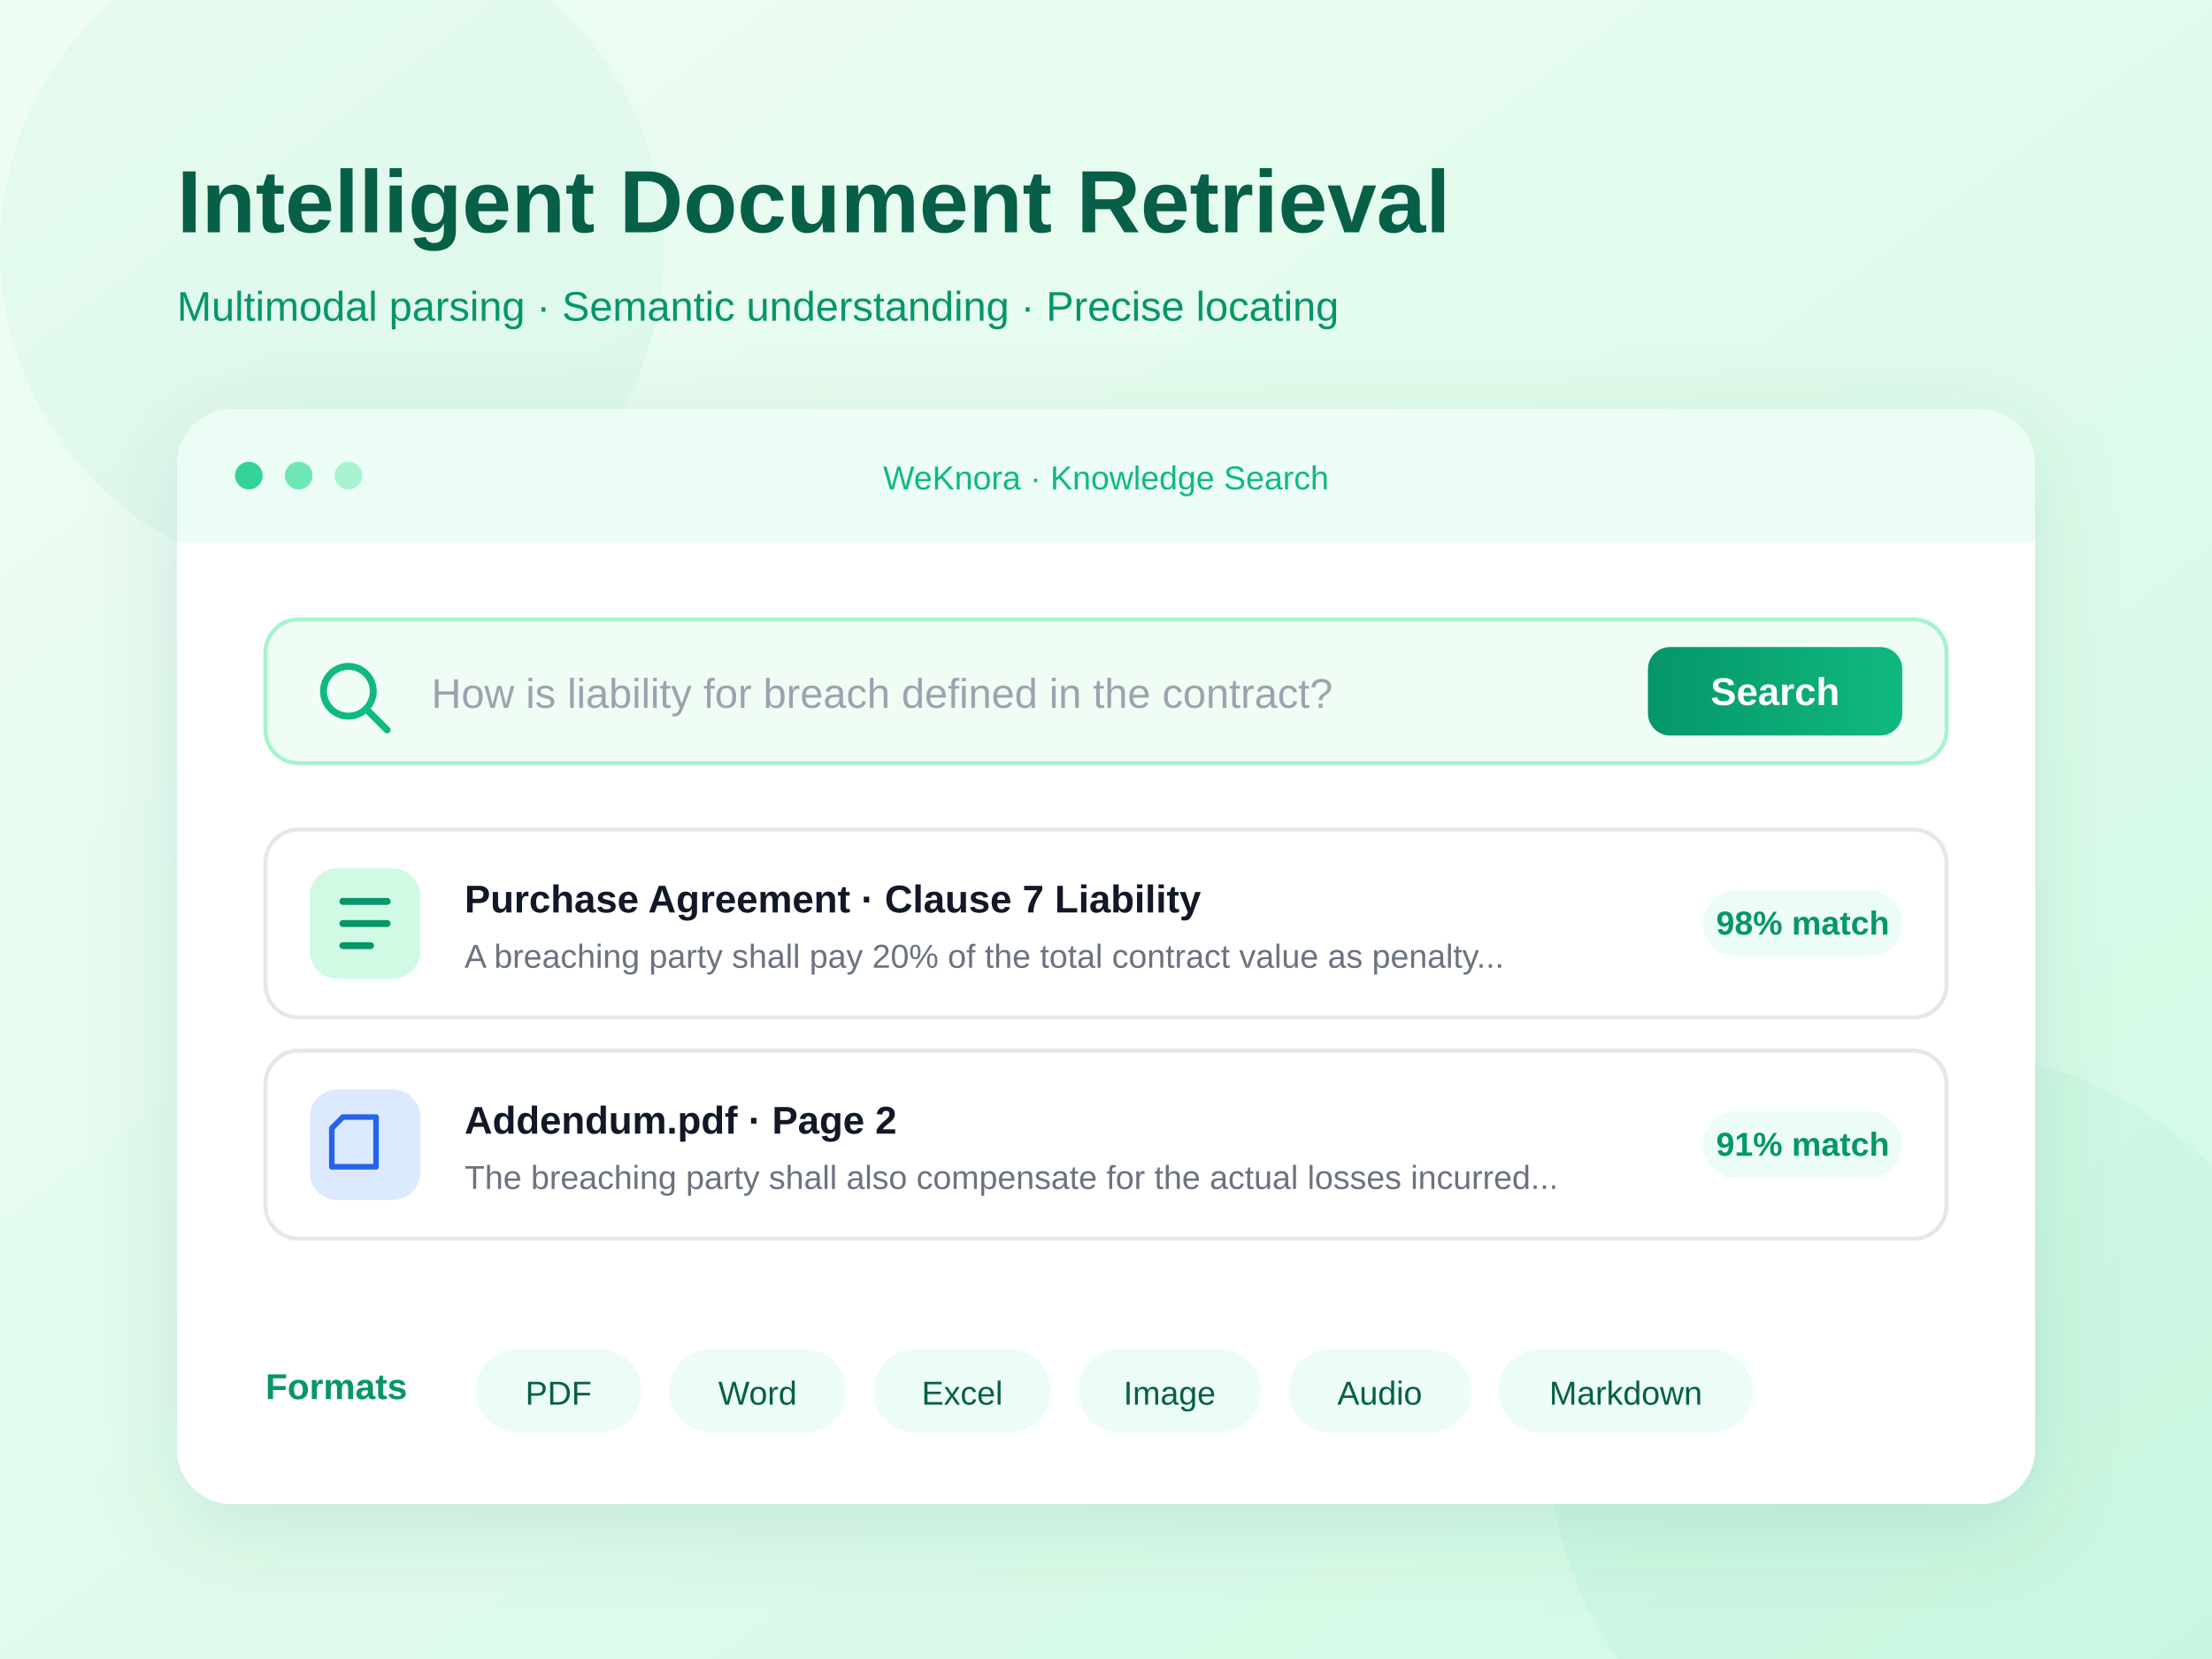
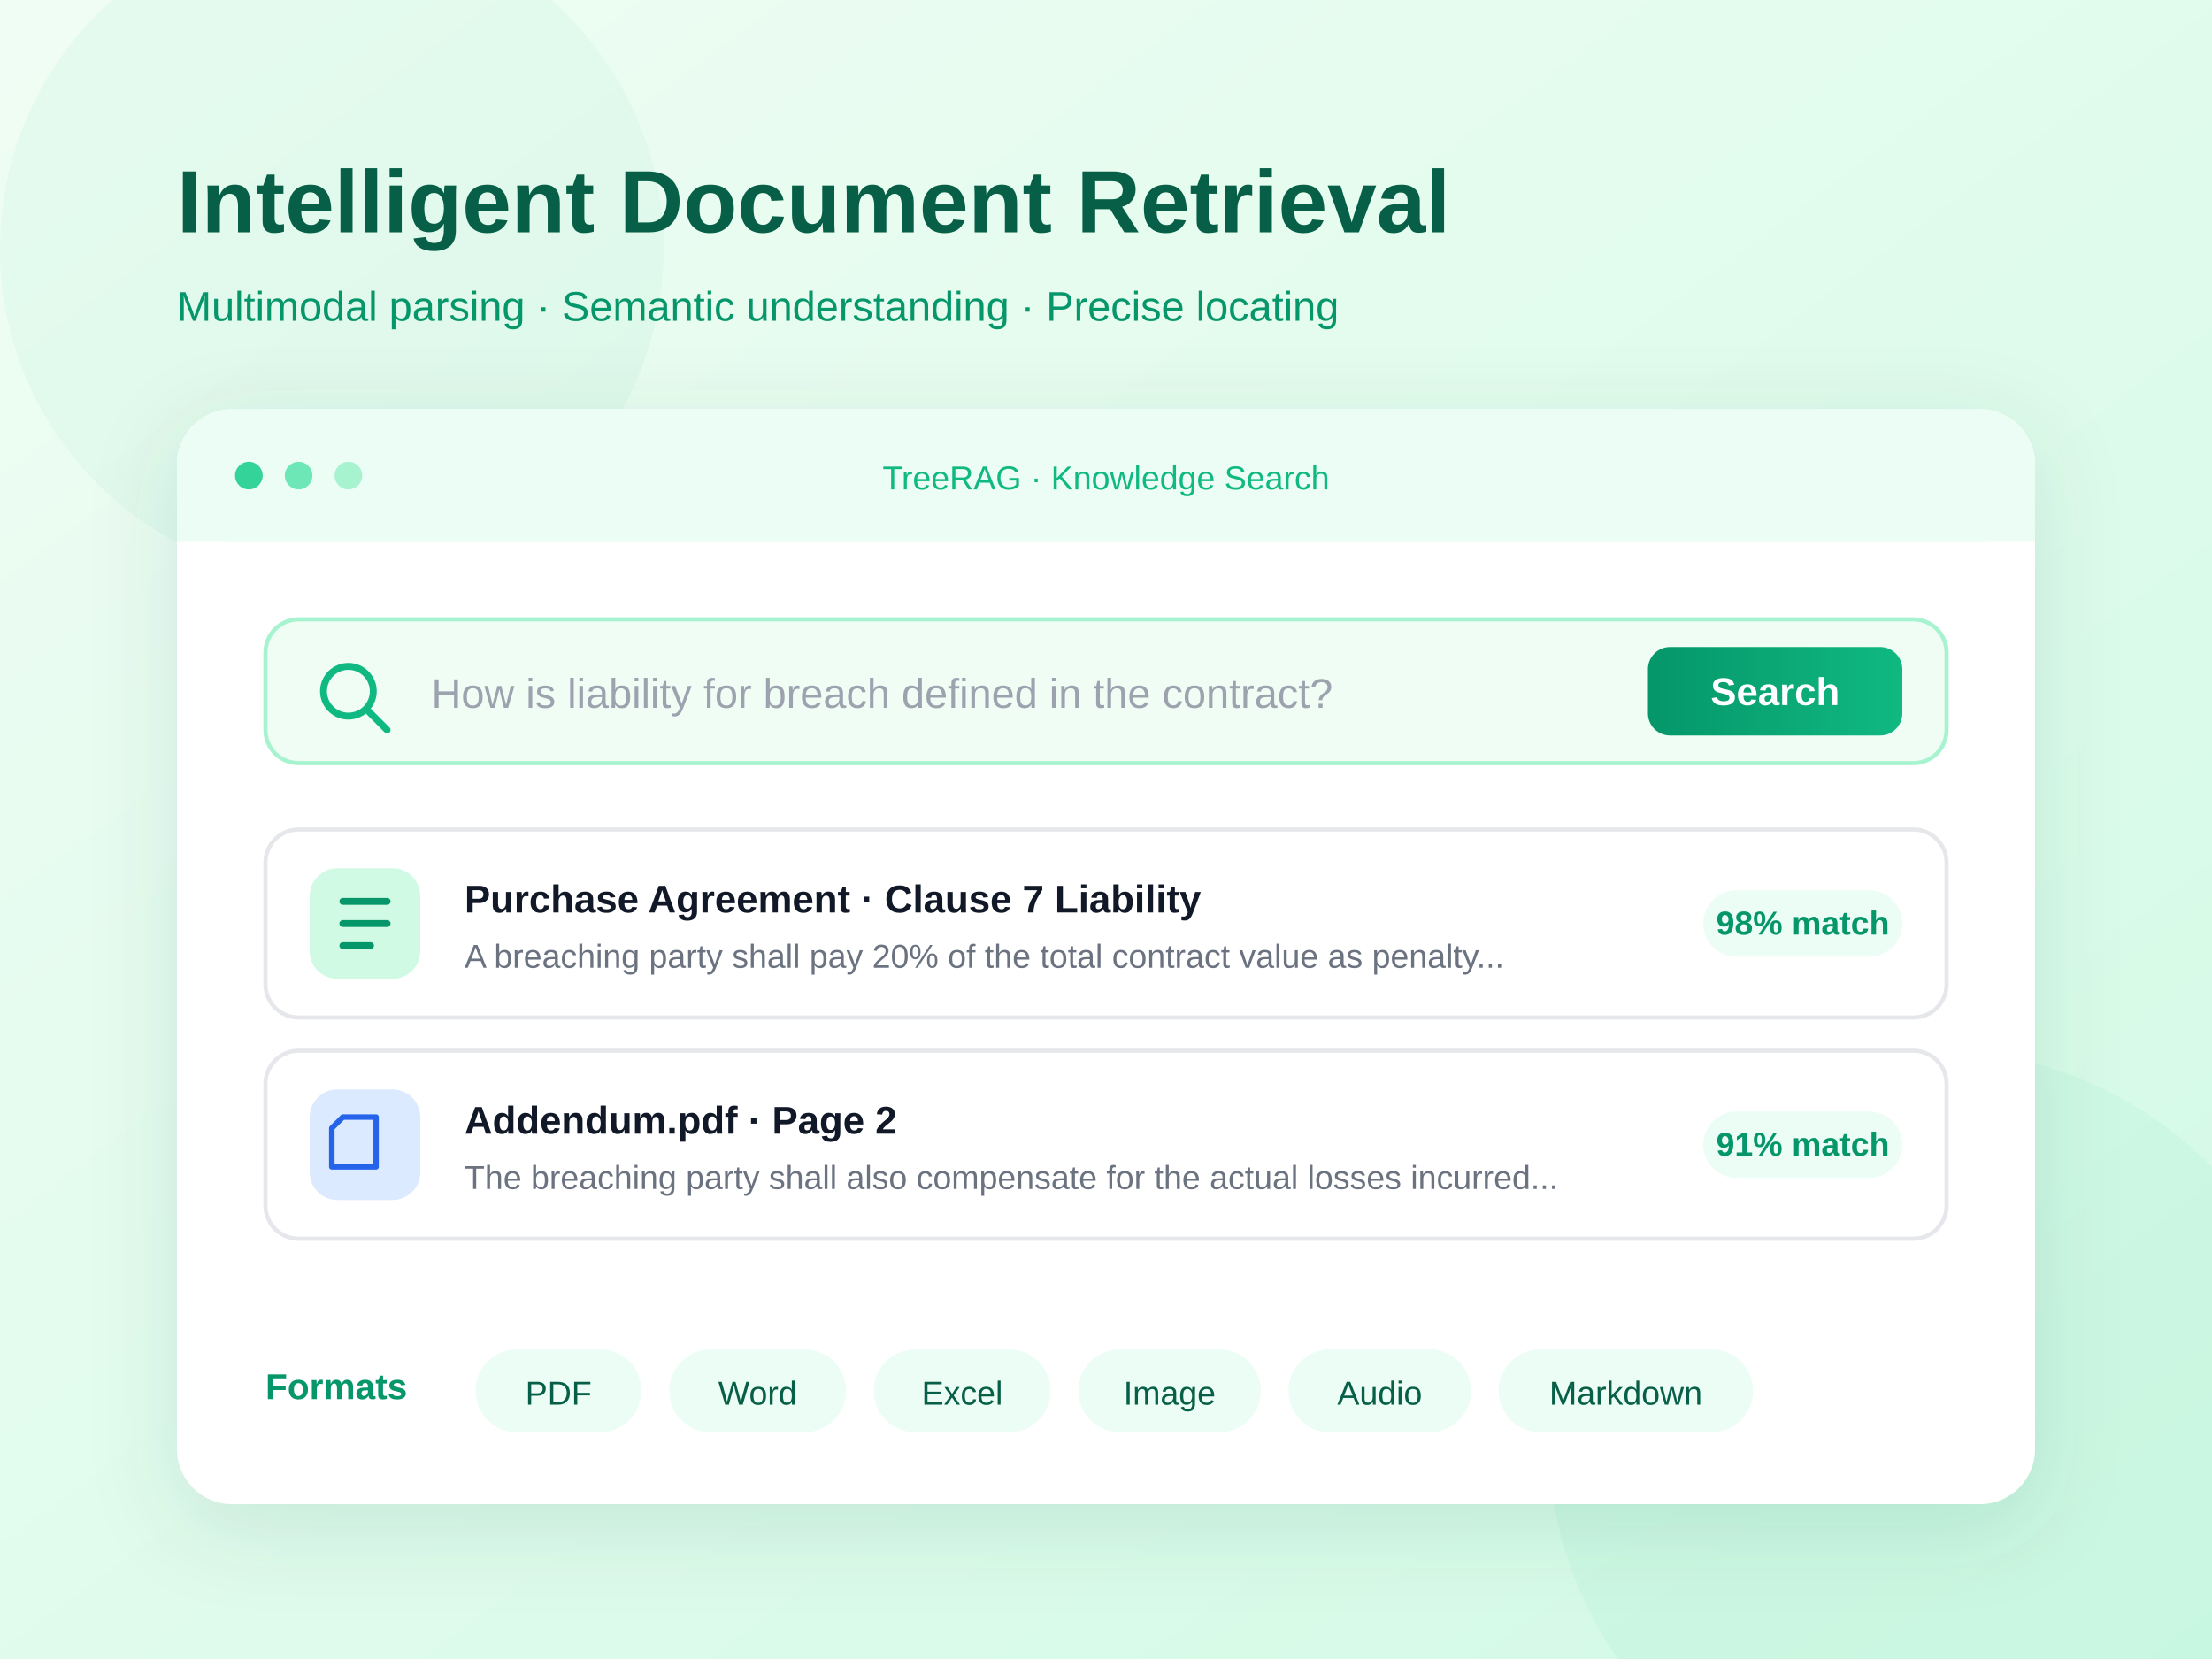
<svg xmlns="http://www.w3.org/2000/svg" viewBox="0 0 800 600">
  <defs>
    <linearGradient id="bg1" x1="0%" y1="0%" x2="100%" y2="100%">
      <stop offset="0%" stop-color="#F0FDF4" />
      <stop offset="100%" stop-color="#D1FAE5" />
    </linearGradient>
    <linearGradient id="brand1" x1="0%" y1="0%" x2="100%" y2="0%">
      <stop offset="0%" stop-color="#059669" />
      <stop offset="100%" stop-color="#10B981" />
    </linearGradient>
    <filter id="soft1" x="-20%" y="-20%" width="140%" height="140%">
      <feDropShadow dx="0" dy="8" stdDeviation="16" flood-color="#065F46" flood-opacity="0.12" />
    </filter>
  </defs>
  <rect width="800" height="600" fill="url(#bg1)" />
  <circle cx="120" cy="90" r="120" fill="#10B981" opacity="0.05" />
  <circle cx="700" cy="520" r="140" fill="#34D399" opacity="0.06" />
  <text x="64" y="84" font-family="Arial, sans-serif" font-size="32" font-weight="700" fill="#065F46">Intelligent Document Retrieval</text>
  <text x="64" y="116" font-family="Arial, sans-serif" font-size="15" fill="#059669">Multimodal parsing · Semantic understanding · Precise locating</text>
  <g filter="url(#soft1)">
    <rect x="64" y="148" width="672" height="396" rx="20" fill="#FFFFFF" />
  </g>
  <rect x="64" y="148" width="672" height="48" rx="20" fill="#ECFDF5" />
  <rect x="64" y="176" width="672" height="20" fill="#ECFDF5" />
  <circle cx="90" cy="172" r="5" fill="#34D399" />
  <circle cx="108" cy="172" r="5" fill="#6EE7B7" />
  <circle cx="126" cy="172" r="5" fill="#A7F3D0" />
-   <text x="400" y="177" font-family="Arial, sans-serif" font-size="12" fill="#10B981" text-anchor="middle">WeKnora · Knowledge Search</text>
+   <text x="400" y="177" font-family="Arial, sans-serif" font-size="12" fill="#10B981" text-anchor="middle">TreeRAG · Knowledge Search</text>
  <g transform="translate(96, 224)">
    <rect width="608" height="52" rx="12" fill="#F0FDF4" stroke="#A7F3D0" stroke-width="1.5" />
    <circle cx="30" cy="26" r="9" fill="none" stroke="#10B981" stroke-width="2.5" />
    <line x1="37" y1="33" x2="44" y2="40" stroke="#10B981" stroke-width="2.5" stroke-linecap="round" />
    <text x="60" y="32" font-family="Arial, sans-serif" font-size="15" fill="#9CA3AF">How is liability for breach defined in the contract?</text>
    <rect x="500" y="10" width="92" height="32" rx="8" fill="url(#brand1)" />
    <text x="546" y="31" font-family="Arial, sans-serif" font-size="14" font-weight="600" fill="#FFFFFF" text-anchor="middle">Search</text>
  </g>
  <g transform="translate(96, 300)">
    <rect width="608" height="68" rx="12" fill="#FFFFFF" stroke="#E5E7EB" stroke-width="1.5" />
    <rect x="16" y="14" width="40" height="40" rx="10" fill="#D1FAE5" />
    <path d="M28 26 H44 M28 34 H44 M28 42 H38" stroke="#059669" stroke-width="2.5" stroke-linecap="round" />
    <text x="72" y="30" font-family="Arial, sans-serif" font-size="14" font-weight="600" fill="#111827">Purchase Agreement · Clause 7 Liability</text>
    <text x="72" y="50" font-family="Arial, sans-serif" font-size="12" fill="#6B7280">A breaching party shall pay 20% of the total contract value as penalty...</text>
    <rect x="520" y="22" width="72" height="24" rx="12" fill="#ECFDF5" />
    <text x="556" y="38" font-family="Arial, sans-serif" font-size="12" font-weight="600" fill="#059669" text-anchor="middle">98% match</text>
  </g>
  <g transform="translate(96, 380)">
    <rect width="608" height="68" rx="12" fill="#FFFFFF" stroke="#E5E7EB" stroke-width="1.5" />
    <rect x="16" y="14" width="40" height="40" rx="10" fill="#DBEAFE" />
    <path d="M28 24 h12 v18 h-16 v-14 z" fill="none" stroke="#2563EB" stroke-width="2" stroke-linejoin="round" />
    <text x="72" y="30" font-family="Arial, sans-serif" font-size="14" font-weight="600" fill="#111827">Addendum.pdf · Page 2</text>
    <text x="72" y="50" font-family="Arial, sans-serif" font-size="12" fill="#6B7280">The breaching party shall also compensate for the actual losses incurred...</text>
    <rect x="520" y="22" width="72" height="24" rx="12" fill="#ECFDF5" />
    <text x="556" y="38" font-family="Arial, sans-serif" font-size="12" font-weight="600" fill="#059669" text-anchor="middle">91% match</text>
  </g>
  <g transform="translate(96, 472)">
    <text x="0" y="34" font-family="Arial, sans-serif" font-size="13" font-weight="600" fill="#059669">Formats</text>
    <g font-family="Arial, sans-serif" font-size="12" fill="#065F46" text-anchor="middle">
      <rect x="76" y="16" width="60" height="30" rx="15" fill="#ECFDF5" />
      <text x="106" y="36">PDF</text>
      <rect x="146" y="16" width="64" height="30" rx="15" fill="#ECFDF5" />
      <text x="178" y="36">Word</text>
      <rect x="220" y="16" width="64" height="30" rx="15" fill="#ECFDF5" />
      <text x="252" y="36">Excel</text>
      <rect x="294" y="16" width="66" height="30" rx="15" fill="#ECFDF5" />
      <text x="327" y="36">Image</text>
      <rect x="370" y="16" width="66" height="30" rx="15" fill="#ECFDF5" />
      <text x="403" y="36">Audio</text>
      <rect x="446" y="16" width="92" height="30" rx="15" fill="#ECFDF5" />
      <text x="492" y="36">Markdown</text>
    </g>
  </g>
</svg>
